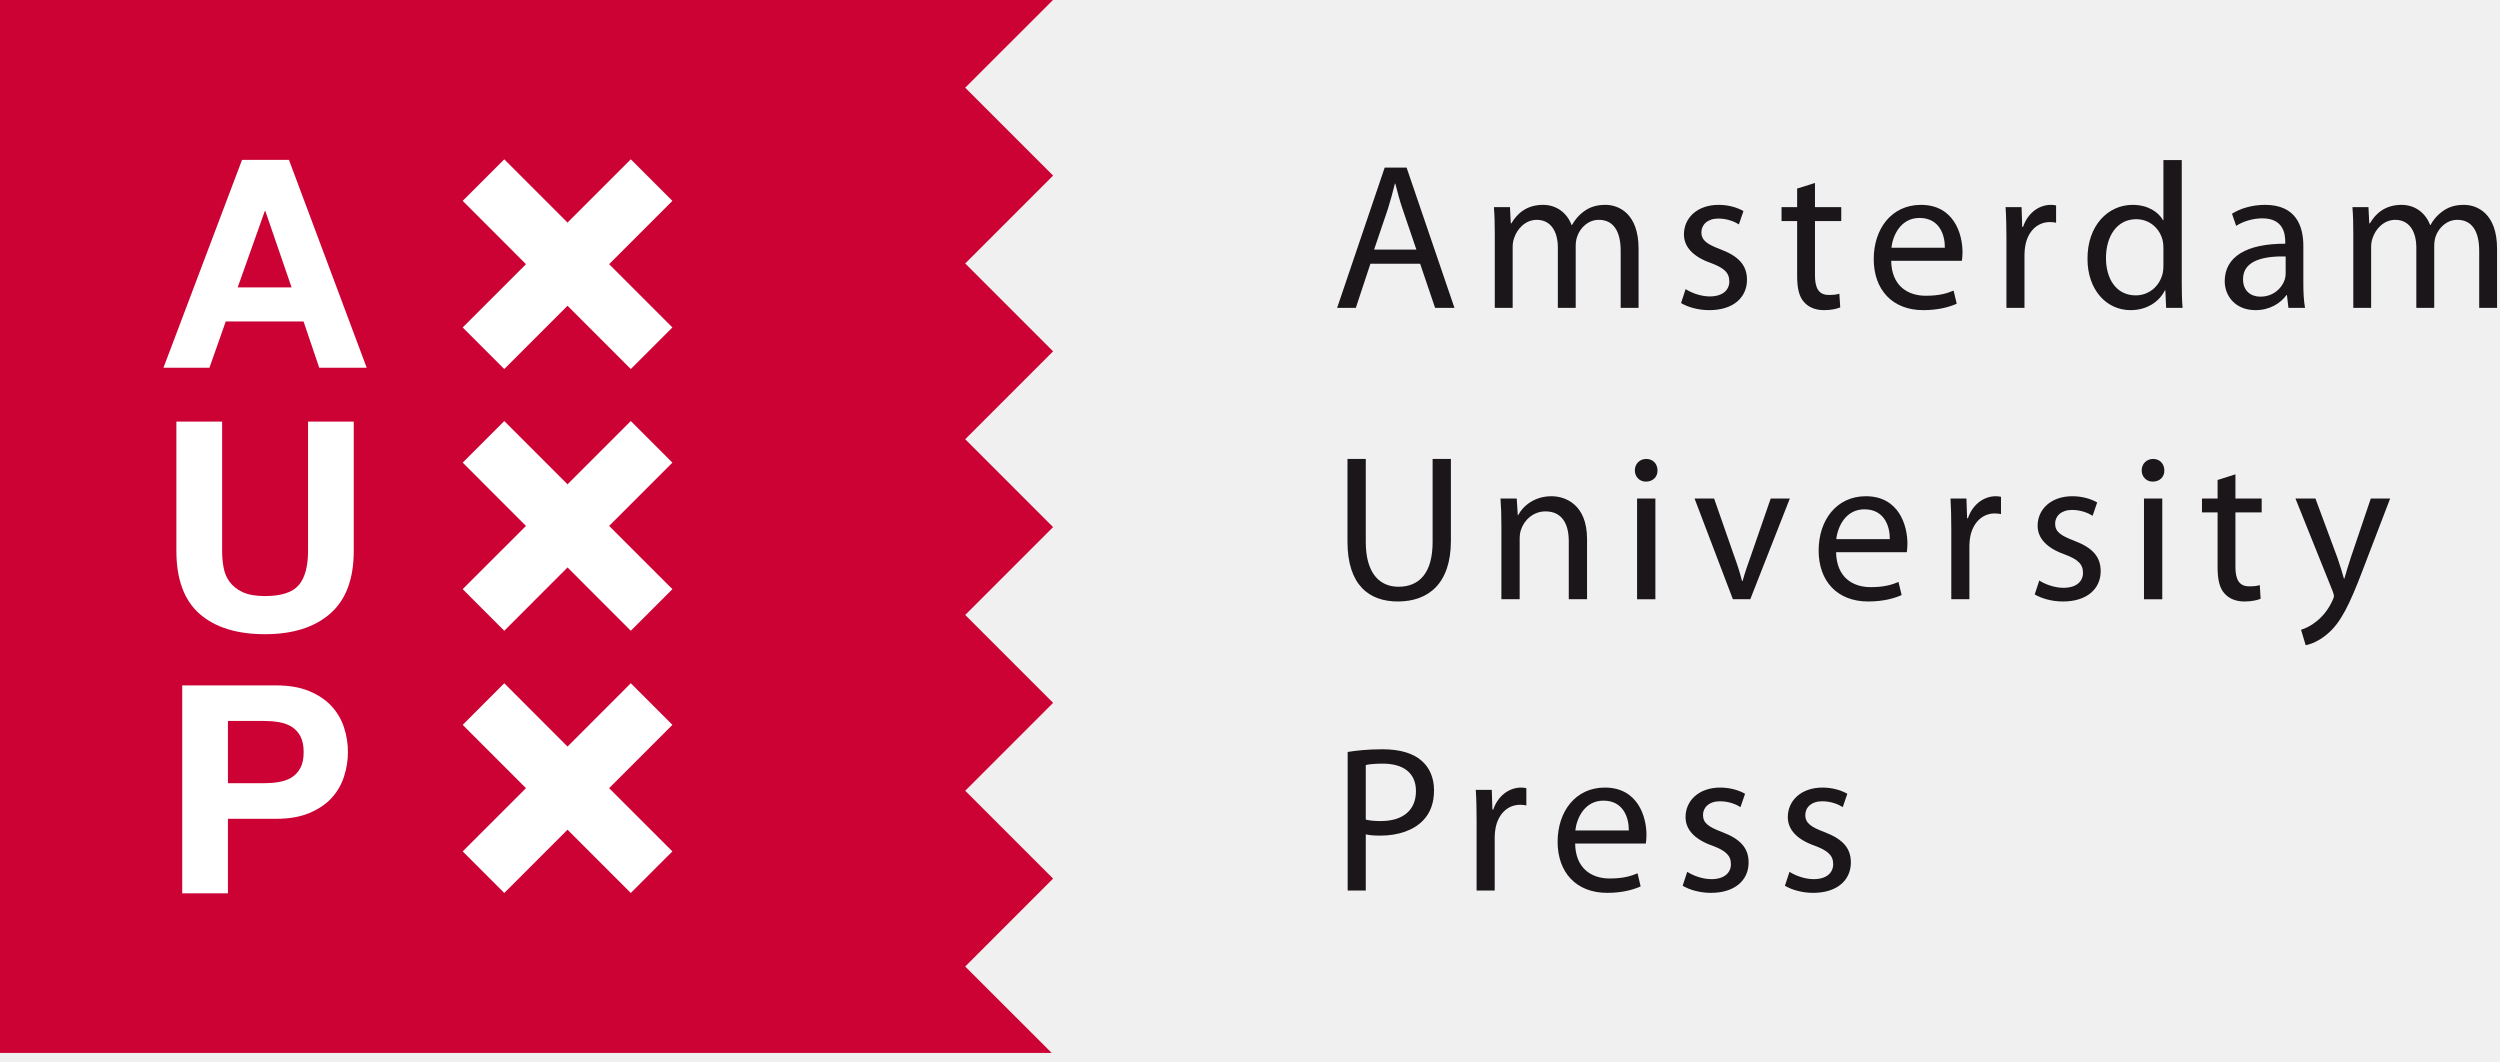
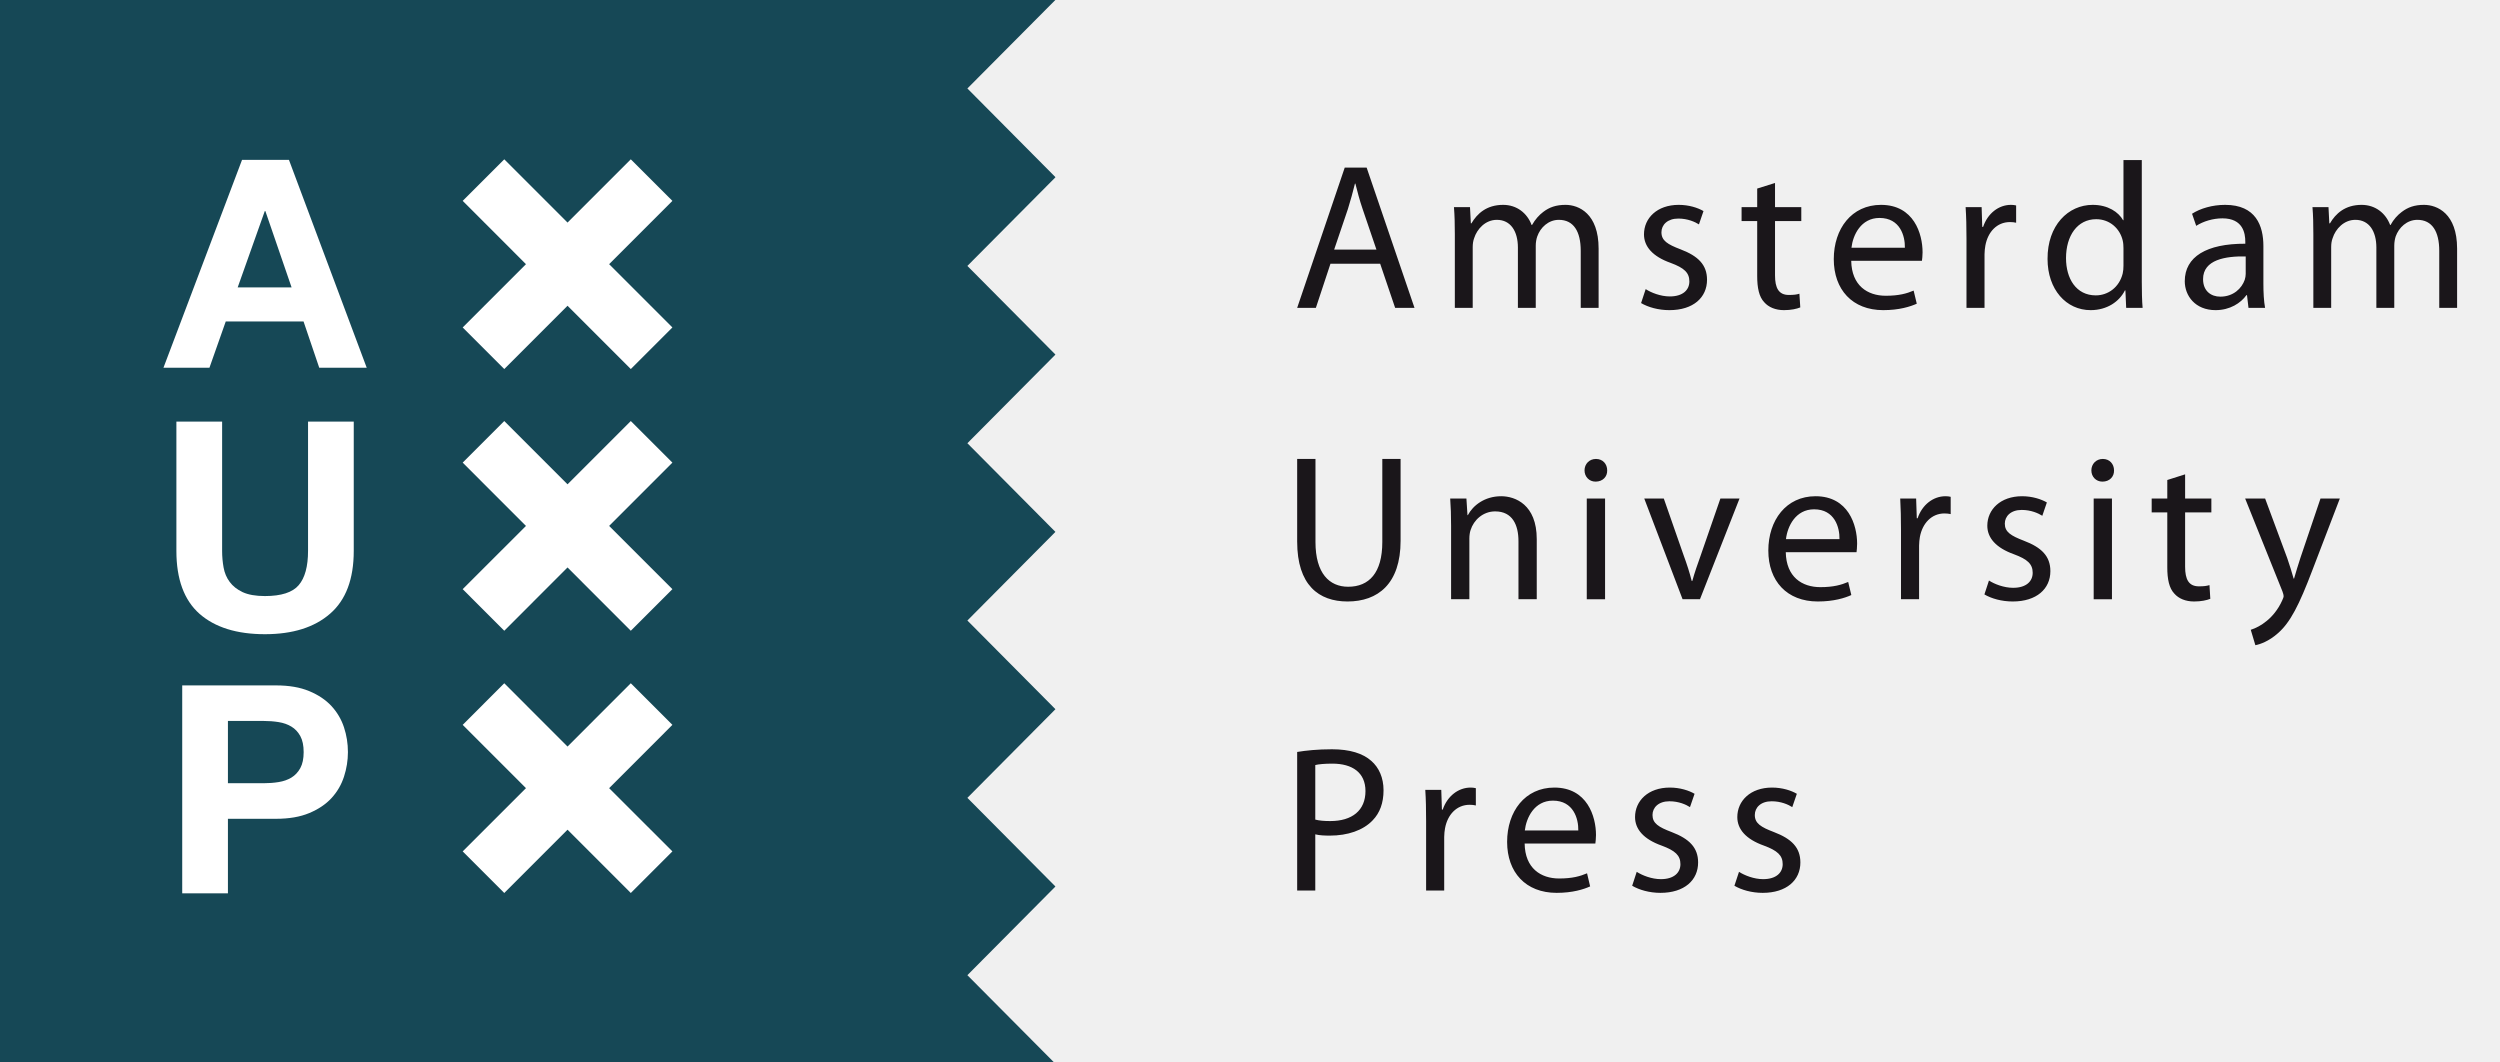
- <svg xmlns="http://www.w3.org/2000/svg" width="100%" height="100%" viewBox="0 0 106 45" version="1.1" xml:space="preserve" style="fill-rule:evenodd;clip-rule:evenodd;stroke-linejoin:round;stroke-miterlimit:1.414;">
-   <path d="M57.141,37.76l0.768,0l0,-2.384c0.177,0.045 0.39,0.054 0.619,0.054c0.75,0 1.412,-0.221 1.817,-0.651c0.3,-0.311 0.458,-0.733 0.458,-1.272c0,-0.53 -0.193,-0.962 -0.519,-1.245c-0.354,-0.317 -0.909,-0.493 -1.668,-0.493c-0.618,0 -1.104,0.053 -1.475,0.114l0,5.877Zm0.768,-5.322c0.132,-0.034 0.39,-0.06 0.724,-0.06c0.848,0 1.404,0.379 1.404,1.164c0,0.821 -0.565,1.271 -1.492,1.271c-0.256,0 -0.467,-0.017 -0.636,-0.062l0,-2.313Zm4.699,5.322l0.767,0l0,-2.276c0,-0.133 0.018,-0.257 0.035,-0.363c0.106,-0.583 0.495,-0.998 1.042,-0.998c0.107,0 0.185,0.009 0.265,0.029l0,-0.733c-0.07,-0.017 -0.134,-0.026 -0.222,-0.026c-0.52,0 -0.989,0.362 -1.182,0.934l-0.035,0l-0.027,-0.838l-0.678,0c0.027,0.399 0.035,0.83 0.035,1.333l0,2.938Zm7.176,-1.994c0.008,-0.079 0.027,-0.203 0.027,-0.361c0,-0.785 -0.37,-2.012 -1.765,-2.012c-1.245,0 -2.003,1.014 -2.003,2.303c0,1.289 0.785,2.161 2.1,2.161c0.682,0 1.146,-0.151 1.42,-0.273l-0.131,-0.556c-0.291,0.124 -0.625,0.22 -1.182,0.22c-0.778,0 -1.449,-0.432 -1.464,-1.482l2.998,0Zm-2.991,-0.555c0.063,-0.539 0.405,-1.264 1.192,-1.264c0.873,0 1.086,0.77 1.076,1.264l-2.268,0Zm4.552,2.345c0.299,0.176 0.732,0.301 1.197,0.301c1.019,0 1.599,-0.538 1.599,-1.288c0,-0.636 -0.38,-1.006 -1.121,-1.289c-0.557,-0.211 -0.813,-0.371 -0.813,-0.724c0,-0.317 0.256,-0.582 0.716,-0.582c0.398,0 0.706,0.14 0.873,0.248l0.195,-0.565c-0.239,-0.14 -0.617,-0.264 -1.05,-0.264c-0.919,0 -1.474,0.563 -1.474,1.251c0,0.513 0.361,0.937 1.129,1.21c0.574,0.212 0.795,0.416 0.795,0.786c0,0.353 -0.264,0.636 -0.83,0.636c-0.389,0 -0.794,-0.161 -1.023,-0.311l-0.193,0.591Zm4.335,0c0.299,0.176 0.732,0.301 1.199,0.301c1.014,0 1.598,-0.538 1.598,-1.288c0,-0.636 -0.379,-1.006 -1.121,-1.289c-0.557,-0.211 -0.811,-0.371 -0.811,-0.724c0,-0.317 0.254,-0.582 0.713,-0.582c0.399,0 0.707,0.14 0.875,0.248l0.194,-0.565c-0.239,-0.14 -0.616,-0.264 -1.051,-0.264c-0.918,0 -1.473,0.563 -1.473,1.251c0,0.513 0.36,0.937 1.129,1.21c0.574,0.212 0.795,0.416 0.795,0.786c0,0.353 -0.264,0.636 -0.83,0.636c-0.387,0 -0.793,-0.161 -1.022,-0.311l-0.195,0.591Z" style="fill:#1a161a;fill-rule:nonzero;" />
-   <path d="M57.133,19.459l0,3.504c0,1.845 0.916,2.54 2.135,2.54c1.289,0 2.25,-0.749 2.25,-2.574l0,-3.47l-0.775,0l0,3.521c0,1.316 -0.565,1.898 -1.448,1.898c-0.796,0 -1.386,-0.566 -1.386,-1.898l0,-3.521l-0.776,0Zm6.526,5.948l0.775,0l0,-2.567c0,-0.134 0.018,-0.267 0.051,-0.363c0.134,-0.432 0.532,-0.794 1.042,-0.794c0.733,0 0.989,0.574 0.989,1.261l0,2.463l0.775,0l0,-2.551c0,-1.464 -0.916,-1.816 -1.507,-1.816c-0.707,0 -1.201,0.397 -1.413,0.801l-0.017,0l-0.045,-0.704l-0.688,0c0.027,0.352 0.038,0.715 0.038,1.156l0,3.114Zm6.529,-4.27l-0.776,0l0,4.271l0.776,0l0,-4.271Zm-0.387,-1.678c-0.281,0 -0.484,0.213 -0.484,0.486c0,0.264 0.194,0.476 0.467,0.476c0.307,0 0.502,-0.212 0.494,-0.476c0,-0.273 -0.187,-0.486 -0.477,-0.486m2.048,1.678l1.625,4.27l0.738,0l1.677,-4.27l-0.811,0l-0.83,2.398c-0.14,0.39 -0.264,0.743 -0.361,1.097l-0.026,0c-0.088,-0.354 -0.202,-0.707 -0.345,-1.095l-0.838,-2.4l-0.829,0Zm9.001,2.276c0.008,-0.079 0.025,-0.203 0.025,-0.362c0,-0.785 -0.369,-2.011 -1.763,-2.011c-1.244,0 -2.002,1.014 -2.002,2.303c0,1.289 0.783,2.16 2.099,2.16c0.68,0 1.147,-0.149 1.42,-0.273l-0.133,-0.555c-0.291,0.124 -0.625,0.22 -1.181,0.22c-0.776,0 -1.447,-0.43 -1.465,-1.482l3,0Zm-2.992,-0.555c0.062,-0.54 0.406,-1.263 1.193,-1.263c0.873,0 1.086,0.768 1.076,1.263l-2.269,0Zm4.877,2.549l0.767,0l0,-2.277c0,-0.132 0.018,-0.256 0.034,-0.362c0.107,-0.581 0.496,-0.998 1.042,-0.998c0.106,0 0.186,0.011 0.264,0.028l0,-0.733c-0.07,-0.016 -0.131,-0.025 -0.219,-0.025c-0.521,0 -0.99,0.36 -1.183,0.934l-0.035,0l-0.028,-0.837l-0.675,0c0.023,0.397 0.033,0.83 0.033,1.332l0,2.938Zm3.537,-0.203c0.299,0.176 0.732,0.299 1.201,0.299c1.014,0 1.596,-0.537 1.596,-1.286c0,-0.637 -0.379,-1.007 -1.121,-1.289c-0.555,-0.213 -0.811,-0.371 -0.811,-0.725c0,-0.317 0.256,-0.582 0.715,-0.582c0.396,0 0.705,0.141 0.875,0.248l0.193,-0.565c-0.24,-0.14 -0.619,-0.264 -1.05,-0.264c-0.918,0 -1.475,0.564 -1.475,1.251c0,0.512 0.363,0.936 1.131,1.21c0.574,0.212 0.793,0.415 0.793,0.786c0,0.354 -0.264,0.636 -0.828,0.636c-0.391,0 -0.795,-0.158 -1.026,-0.309l-0.193,0.59Zm5.408,-4.067l-0.775,0l0,4.271l0.775,0l0,-4.271Zm-0.387,-1.678c-0.283,0 -0.486,0.213 -0.486,0.486c0,0.264 0.193,0.476 0.469,0.476c0.304,0 0.5,-0.212 0.492,-0.476c0,-0.273 -0.188,-0.486 -0.475,-0.486m2.733,0.893l0,0.785l-0.662,0l0,0.59l0.662,0l0,2.331c0,0.503 0.08,0.882 0.299,1.111c0.185,0.211 0.476,0.334 0.837,0.334c0.301,0 0.538,-0.053 0.688,-0.113l-0.035,-0.582c-0.115,0.036 -0.238,0.053 -0.449,0.053c-0.434,0 -0.584,-0.3 -0.584,-0.829l0,-2.305l1.113,0l0,-0.59l-1.113,0l0,-1.025l-0.756,0.24Zm3.301,0.785l1.58,3.934c0.035,0.098 0.052,0.159 0.052,0.203c0,0.045 -0.025,0.106 -0.062,0.187c-0.176,0.396 -0.442,0.695 -0.651,0.862c-0.232,0.195 -0.486,0.32 -0.681,0.38l0.195,0.653c0.195,-0.034 0.574,-0.167 0.951,-0.502c0.532,-0.46 0.909,-1.21 1.465,-2.674l1.166,-3.043l-0.82,0l-0.848,2.506c-0.105,0.307 -0.195,0.633 -0.273,0.89l-0.018,0c-0.07,-0.257 -0.176,-0.591 -0.273,-0.873l-0.936,-2.523l-0.847,0Z" style="fill:#1a161a;fill-rule:nonzero;" />
-   <path d="M60.213,11.181l0.635,1.872l0.821,0l-2.03,-5.948l-0.928,0l-2.017,5.948l0.793,0l0.619,-1.872l2.107,0Zm-1.951,-0.598l0.583,-1.721c0.115,-0.363 0.211,-0.725 0.299,-1.077l0.018,0c0.088,0.344 0.176,0.698 0.31,1.085l0.583,1.713l-1.793,0Zm5.117,2.47l0.758,0l0,-2.577c0,-0.133 0.018,-0.265 0.061,-0.379c0.124,-0.39 0.478,-0.776 0.963,-0.776c0.591,0 0.892,0.494 0.892,1.173l0,2.559l0.757,0l0,-2.639c0,-0.141 0.026,-0.282 0.063,-0.387c0.131,-0.381 0.475,-0.706 0.916,-0.706c0.627,0 0.928,0.494 0.928,1.314l0,2.418l0.758,0l0,-2.514c0,-1.483 -0.838,-1.853 -1.402,-1.853c-0.407,0 -0.689,0.104 -0.946,0.3c-0.175,0.131 -0.341,0.317 -0.475,0.554l-0.018,0c-0.186,-0.501 -0.626,-0.854 -1.207,-0.854c-0.708,0 -1.105,0.377 -1.344,0.784l-0.025,0l-0.036,-0.688l-0.68,0c0.028,0.354 0.037,0.715 0.037,1.157l0,3.114Zm7.897,-0.203c0.299,0.176 0.732,0.3 1.201,0.3c1.015,0 1.595,-0.538 1.595,-1.288c0,-0.636 -0.378,-1.006 -1.119,-1.289c-0.557,-0.212 -0.814,-0.37 -0.814,-0.724c0,-0.317 0.257,-0.582 0.715,-0.582c0.398,0 0.708,0.142 0.875,0.247l0.193,-0.564c-0.238,-0.14 -0.615,-0.264 -1.051,-0.264c-0.917,0 -1.472,0.563 -1.472,1.251c0,0.512 0.361,0.937 1.131,1.21c0.574,0.212 0.793,0.415 0.793,0.786c0,0.352 -0.265,0.636 -0.83,0.636c-0.387,0 -0.795,-0.16 -1.022,-0.311l-0.195,0.592Zm4.923,-4.855l0,0.787l-0.662,0l0,0.591l0.662,0l0,2.33c0,0.503 0.079,0.882 0.299,1.112c0.184,0.211 0.475,0.335 0.838,0.335c0.299,0 0.539,-0.054 0.69,-0.116l-0.037,-0.581c-0.114,0.037 -0.237,0.053 -0.45,0.053c-0.431,0 -0.584,-0.3 -0.584,-0.829l0,-2.304l1.114,0l0,-0.591l-1.114,0l0,-1.024l-0.756,0.237Zm6.985,3.064c0.01,-0.08 0.027,-0.203 0.027,-0.361c0,-0.786 -0.369,-2.012 -1.763,-2.012c-1.245,0 -2.002,1.013 -2.002,2.302c0,1.289 0.785,2.162 2.097,2.162c0.683,0 1.149,-0.151 1.422,-0.273l-0.133,-0.556c-0.289,0.124 -0.624,0.219 -1.181,0.219c-0.776,0 -1.448,-0.431 -1.465,-1.481l2.998,0Zm-2.988,-0.555c0.06,-0.539 0.404,-1.263 1.189,-1.263c0.876,0 1.086,0.768 1.076,1.263l-2.265,0Zm4.877,2.549l0.765,0l0,-2.276c0,-0.133 0.018,-0.258 0.035,-0.363c0.106,-0.583 0.493,-0.998 1.041,-0.998c0.106,0 0.184,0.009 0.264,0.028l0,-0.733c-0.07,-0.017 -0.133,-0.025 -0.221,-0.025c-0.521,0 -0.986,0.362 -1.179,0.934l-0.037,0l-0.026,-0.838l-0.679,0c0.027,0.398 0.037,0.829 0.037,1.333l0,2.938Zm6.656,-6.265l0,2.549l-0.016,0c-0.193,-0.342 -0.636,-0.651 -1.289,-0.651c-1.041,0 -1.922,0.872 -1.914,2.293c0,1.298 0.791,2.171 1.826,2.171c0.696,0 1.217,-0.361 1.455,-0.838l0.02,0l0.033,0.741l0.697,0c-0.027,-0.291 -0.035,-0.724 -0.035,-1.103l0,-5.162l-0.777,0Zm0,4.472c0,0.124 -0.008,0.23 -0.033,0.337c-0.143,0.582 -0.619,0.927 -1.141,0.927c-0.836,0 -1.262,-0.716 -1.262,-1.579c0,-0.946 0.477,-1.651 1.28,-1.651c0.584,0 1.007,0.405 1.123,0.9c0.025,0.096 0.033,0.228 0.033,0.325l0,0.741Zm5.933,-0.826c0,-0.858 -0.316,-1.748 -1.623,-1.748c-0.537,0 -1.048,0.149 -1.402,0.377l0.176,0.513c0.301,-0.194 0.715,-0.318 1.113,-0.318c0.873,0 0.969,0.636 0.969,0.988l0,0.088c-1.649,-0.007 -2.567,0.556 -2.567,1.59c0,0.616 0.442,1.226 1.307,1.226c0.61,0 1.067,-0.3 1.307,-0.635l0.025,0l0.063,0.538l0.703,0c-0.053,-0.291 -0.071,-0.653 -0.071,-1.024l0,-1.595Zm-0.75,1.18c0,0.081 -0.017,0.169 -0.041,0.248c-0.125,0.362 -0.478,0.716 -1.035,0.716c-0.396,0 -0.732,-0.239 -0.732,-0.742c0,-0.831 0.963,-0.98 1.808,-0.963l0,0.741Zm2.868,1.439l0.756,0l0,-2.577c0,-0.133 0.017,-0.265 0.062,-0.379c0.123,-0.39 0.477,-0.776 0.963,-0.776c0.592,0 0.891,0.494 0.891,1.173l0,2.559l0.759,0l0,-2.639c0,-0.141 0.026,-0.282 0.059,-0.387c0.135,-0.381 0.478,-0.706 0.92,-0.706c0.627,0 0.928,0.494 0.928,1.314l0,2.418l0.757,0l0,-2.514c0,-1.483 -0.838,-1.853 -1.404,-1.853c-0.404,0 -0.685,0.104 -0.943,0.3c-0.176,0.131 -0.346,0.317 -0.475,0.554l-0.017,0c-0.188,-0.501 -0.627,-0.854 -1.211,-0.854c-0.705,0 -1.104,0.377 -1.34,0.784l-0.028,0l-0.035,-0.688l-0.679,0c0.029,0.354 0.037,0.715 0.037,1.157l0,3.114Z" style="fill:#1a161a;fill-rule:nonzero;" />
-   <path d="M40.925,40.98l3.721,-3.723l0,-0.009l-3.721,-3.721l3.721,-3.721l0,-0.01l-3.721,-3.722l3.721,-3.721l0,-0.008l-3.721,-3.722l3.721,-3.721l0,-0.01l-3.721,-3.721l3.721,-3.72l0,-0.012l-3.721,-3.721l3.721,-3.718l-44.646,0l0,44.644l44.591,0l-3.666,-3.664Z" style="fill:#cb0233;fill-rule:nonzero;" />
-   <path d="M21.381,15.648l-1.763,-1.764l2.683,-2.683l-2.683,-2.684l1.763,-1.762l2.682,2.682l2.683,-2.682l1.764,1.762l-2.683,2.684l2.683,2.683l-1.764,1.764l-2.683,-2.684l-2.682,2.684Z" style="fill:#fff;fill-rule:nonzero;" />
-   <path d="M21.381,26.744l-1.763,-1.764l2.683,-2.681l-2.683,-2.684l1.763,-1.763l2.682,2.683l2.683,-2.683l1.764,1.763l-2.683,2.684l2.683,2.681l-1.764,1.764l-2.683,-2.684l-2.682,2.684Z" style="fill:#fff;fill-rule:nonzero;" />
-   <path d="M21.381,37.863l-1.763,-1.764l2.683,-2.681l-2.683,-2.684l1.763,-1.764l2.682,2.684l2.683,-2.684l1.764,1.764l-2.683,2.684l2.683,2.681l-1.764,1.764l-2.683,-2.684l-2.682,2.684Z" style="fill:#fff;fill-rule:nonzero;" />
-   <path d="M12.363,12.185l-1.112,-3.236l-0.024,0l-1.149,3.236l2.285,0Zm-0.112,-5.408l3.298,8.816l-2.013,0l-0.666,-1.963l-3.298,0l-0.692,1.963l-1.95,0l3.333,-8.816l1.988,0Z" style="fill:#fff;fill-rule:nonzero;" />
-   <path d="M13.998,26.019c-0.666,0.582 -1.587,0.871 -2.765,0.871c-1.194,0 -2.117,-0.289 -2.772,-0.863c-0.654,-0.578 -0.982,-1.467 -0.982,-2.668l0,-5.483l1.939,0l0,5.483c0,0.238 0.02,0.472 0.062,0.703c0.041,0.23 0.128,0.436 0.259,0.611c0.131,0.178 0.314,0.323 0.549,0.434c0.236,0.109 0.55,0.166 0.945,0.166c0.691,0 1.17,-0.154 1.433,-0.463c0.263,-0.309 0.395,-0.793 0.395,-1.451l0,-5.483l1.938,0l0,5.483c0,1.193 -0.333,2.08 -1.001,2.66" style="fill:#fff;fill-rule:nonzero;" />
-   <path d="M11.171,33.209c0.222,0 0.437,-0.016 0.642,-0.049c0.206,-0.033 0.387,-0.096 0.544,-0.191c0.155,-0.094 0.281,-0.229 0.376,-0.401c0.095,-0.174 0.142,-0.4 0.142,-0.679c0,-0.28 -0.047,-0.506 -0.142,-0.68c-0.095,-0.172 -0.221,-0.307 -0.376,-0.4c-0.157,-0.096 -0.338,-0.159 -0.544,-0.192c-0.205,-0.033 -0.42,-0.049 -0.642,-0.049l-1.507,0l0,2.641l1.507,0Zm0.531,-4.148c0.551,0 1.021,0.08 1.408,0.242c0.386,0.16 0.701,0.371 0.945,0.634c0.242,0.264 0.419,0.565 0.53,0.901c0.111,0.338 0.167,0.687 0.167,1.051c0,0.353 -0.056,0.701 -0.167,1.043c-0.111,0.341 -0.288,0.644 -0.53,0.908c-0.244,0.264 -0.559,0.474 -0.945,0.635c-0.387,0.162 -0.857,0.242 -1.408,0.242l-2.038,0l0,3.16l-1.938,0l0,-8.816l3.976,0Z" style="fill:#fff;fill-rule:nonzero;" />
+ <svg xmlns="http://www.w3.org/2000/svg" width="100%" height="100%" viewBox="0 0 106 45" version="1.1" xml:space="preserve" style="fill-rule:evenodd;clip-rule:evenodd;stroke-linejoin:round;stroke-miterlimit:1.414;" id="svg10">
+   <defs id="defs10" />
+   <path d="m 55,37.76 h 0.768 v -2.384 c 0.177,0.045 0.39,0.054 0.619,0.054 0.75,0 1.412,-0.221 1.817,-0.651 0.3,-0.311 0.458,-0.733 0.458,-1.272 0,-0.53 -0.193,-0.962 -0.519,-1.245 -0.354,-0.317 -0.909,-0.493 -1.668,-0.493 -0.618,0 -1.104,0.053 -1.475,0.114 z m 0.768,-5.322 c 0.132,-0.034 0.39,-0.06 0.724,-0.06 0.848,0 1.404,0.379 1.404,1.164 0,0.821 -0.565,1.271 -1.492,1.271 -0.256,0 -0.467,-0.017 -0.636,-0.062 z m 4.699,5.322 h 0.767 v -2.276 c 0,-0.133 0.018,-0.257 0.035,-0.363 0.106,-0.583 0.495,-0.998 1.042,-0.998 0.107,0 0.185,0.009 0.265,0.029 v -0.733 c -0.07,-0.017 -0.134,-0.026 -0.222,-0.026 -0.52,0 -0.989,0.362 -1.182,0.934 H 61.137 L 61.11,33.489 h -0.678 c 0.027,0.399 0.035,0.83 0.035,1.333 z m 7.176,-1.994 c 0.008,-0.079 0.027,-0.203 0.027,-0.361 0,-0.785 -0.37,-2.012 -1.765,-2.012 -1.245,0 -2.003,1.014 -2.003,2.303 0,1.289 0.785,2.161 2.1,2.161 0.682,0 1.146,-0.151 1.42,-0.273 l -0.131,-0.556 c -0.291,0.124 -0.625,0.22 -1.182,0.22 -0.778,0 -1.449,-0.432 -1.464,-1.482 z m -2.991,-0.555 c 0.063,-0.539 0.405,-1.264 1.192,-1.264 0.873,0 1.086,0.77 1.076,1.264 z m 4.552,2.345 c 0.299,0.176 0.732,0.301 1.197,0.301 1.019,0 1.599,-0.538 1.599,-1.288 0,-0.636 -0.38,-1.006 -1.121,-1.289 -0.557,-0.211 -0.813,-0.371 -0.813,-0.724 0,-0.317 0.256,-0.582 0.716,-0.582 0.398,0 0.706,0.14 0.873,0.248 l 0.195,-0.565 c -0.239,-0.14 -0.617,-0.264 -1.05,-0.264 -0.919,0 -1.474,0.563 -1.474,1.251 0,0.513 0.361,0.937 1.129,1.21 0.574,0.212 0.795,0.416 0.795,0.786 0,0.353 -0.264,0.636 -0.83,0.636 -0.389,0 -0.794,-0.161 -1.023,-0.311 z m 4.335,0 c 0.299,0.176 0.732,0.301 1.199,0.301 1.014,0 1.598,-0.538 1.598,-1.288 0,-0.636 -0.379,-1.006 -1.121,-1.289 -0.557,-0.211 -0.811,-0.371 -0.811,-0.724 0,-0.317 0.254,-0.582 0.713,-0.582 0.399,0 0.707,0.14 0.875,0.248 l 0.194,-0.565 c -0.239,-0.14 -0.616,-0.264 -1.051,-0.264 -0.918,0 -1.473,0.563 -1.473,1.251 0,0.513 0.36,0.937 1.129,1.21 0.574,0.212 0.795,0.416 0.795,0.786 0,0.353 -0.264,0.636 -0.83,0.636 -0.387,0 -0.793,-0.161 -1.022,-0.311 z" style="fill:#1a161a;fill-rule:nonzero" id="path1" />
+   <path d="m 55,19.459 v 3.504 c 0,1.845 0.916,2.54 2.135,2.54 1.289,0 2.25,-0.749 2.25,-2.574 v -3.47 H 58.61 v 3.521 c 0,1.316 -0.565,1.898 -1.448,1.898 -0.796,0 -1.386,-0.566 -1.386,-1.898 v -3.521 z m 6.526,5.948 h 0.775 V 22.84 c 0,-0.134 0.018,-0.267 0.051,-0.363 0.134,-0.432 0.532,-0.794 1.042,-0.794 0.733,0 0.989,0.574 0.989,1.261 v 2.463 h 0.775 v -2.551 c 0,-1.464 -0.916,-1.816 -1.507,-1.816 -0.707,0 -1.201,0.397 -1.413,0.801 h -0.017 l -0.045,-0.704 h -0.688 c 0.027,0.352 0.038,0.715 0.038,1.156 z m 6.529,-4.27 h -0.776 v 4.271 h 0.776 z m -0.387,-1.678 c -0.281,0 -0.484,0.213 -0.484,0.486 0,0.264 0.194,0.476 0.467,0.476 0.307,0 0.502,-0.212 0.494,-0.476 0,-0.273 -0.187,-0.486 -0.477,-0.486 m 2.048,1.678 1.625,4.27 h 0.738 l 1.677,-4.27 h -0.811 l -0.83,2.398 c -0.14,0.39 -0.264,0.743 -0.361,1.097 H 71.728 C 71.64,24.278 71.526,23.925 71.383,23.537 l -0.838,-2.4 z m 9.001,2.276 c 0.008,-0.079 0.025,-0.203 0.025,-0.362 0,-0.785 -0.369,-2.011 -1.763,-2.011 -1.244,0 -2.002,1.014 -2.002,2.303 0,1.289 0.783,2.16 2.099,2.16 0.68,0 1.147,-0.149 1.42,-0.273 l -0.133,-0.555 c -0.291,0.124 -0.625,0.22 -1.181,0.22 -0.776,0 -1.447,-0.43 -1.465,-1.482 z m -2.992,-0.555 c 0.062,-0.54 0.406,-1.263 1.193,-1.263 0.873,0 1.086,0.768 1.076,1.263 z m 4.877,2.549 h 0.767 V 23.13 c 0,-0.132 0.018,-0.256 0.034,-0.362 0.107,-0.581 0.496,-0.998 1.042,-0.998 0.106,0 0.186,0.011 0.264,0.028 v -0.733 c -0.07,-0.016 -0.131,-0.025 -0.219,-0.025 -0.521,0 -0.99,0.36 -1.183,0.934 h -0.035 l -0.028,-0.837 h -0.675 c 0.023,0.397 0.033,0.83 0.033,1.332 z m 3.537,-0.203 c 0.299,0.176 0.732,0.299 1.201,0.299 1.014,0 1.596,-0.537 1.596,-1.286 0,-0.637 -0.379,-1.007 -1.121,-1.289 -0.555,-0.213 -0.811,-0.371 -0.811,-0.725 0,-0.317 0.256,-0.582 0.715,-0.582 0.396,0 0.705,0.141 0.875,0.248 l 0.193,-0.565 c -0.24,-0.14 -0.619,-0.264 -1.05,-0.264 -0.918,0 -1.475,0.564 -1.475,1.251 0,0.512 0.363,0.936 1.131,1.21 0.574,0.212 0.793,0.415 0.793,0.786 0,0.354 -0.264,0.636 -0.828,0.636 -0.391,0 -0.795,-0.158 -1.026,-0.309 z m 5.408,-4.067 h -0.775 v 4.271 h 0.775 z M 89.16,19.459 c -0.283,0 -0.486,0.213 -0.486,0.486 0,0.264 0.193,0.476 0.469,0.476 0.304,0 0.5,-0.212 0.492,-0.476 0,-0.273 -0.188,-0.486 -0.475,-0.486 m 2.733,0.893 v 0.785 h -0.662 v 0.59 h 0.662 v 2.331 c 0,0.503 0.08,0.882 0.299,1.111 0.185,0.211 0.476,0.334 0.837,0.334 0.301,0 0.538,-0.053 0.688,-0.113 l -0.035,-0.582 c -0.115,0.036 -0.238,0.053 -0.449,0.053 -0.434,0 -0.584,-0.3 -0.584,-0.829 v -2.305 h 1.113 v -0.59 h -1.113 v -1.025 z m 3.301,0.785 1.58,3.934 c 0.035,0.098 0.052,0.159 0.052,0.203 0,0.045 -0.025,0.106 -0.062,0.187 -0.176,0.396 -0.442,0.695 -0.651,0.862 -0.232,0.195 -0.486,0.32 -0.681,0.38 l 0.195,0.653 c 0.195,-0.034 0.574,-0.167 0.951,-0.502 0.532,-0.46 0.909,-1.21 1.465,-2.674 l 1.166,-3.043 h -0.82 l -0.848,2.506 c -0.105,0.307 -0.195,0.633 -0.273,0.89 H 97.25 C 97.18,24.276 97.074,23.942 96.977,23.66 l -0.936,-2.523 z" style="fill:#1a161a;fill-rule:nonzero" id="path2" />
+   <path d="m 58.519,11.181 0.635,1.872 h 0.821 L 57.945,7.105 H 57.017 L 55,13.053 h 0.793 l 0.619,-1.872 z M 56.568,10.583 57.151,8.862 C 57.266,8.499 57.362,8.137 57.45,7.785 h 0.018 c 0.088,0.344 0.176,0.698 0.31,1.085 l 0.583,1.713 z m 5.117,2.47 h 0.758 v -2.577 c 0,-0.133 0.018,-0.265 0.061,-0.379 0.124,-0.39 0.478,-0.776 0.963,-0.776 0.591,0 0.892,0.494 0.892,1.173 v 2.559 h 0.757 v -2.639 c 0,-0.141 0.026,-0.282 0.063,-0.387 0.131,-0.381 0.475,-0.706 0.916,-0.706 0.627,0 0.928,0.494 0.928,1.314 v 2.418 h 0.758 v -2.514 c 0,-1.483 -0.838,-1.853 -1.402,-1.853 -0.407,0 -0.689,0.104 -0.946,0.3 -0.175,0.131 -0.341,0.317 -0.475,0.554 H 64.94 C 64.754,9.039 64.314,8.686 63.733,8.686 c -0.708,0 -1.105,0.377 -1.344,0.784 H 62.364 L 62.328,8.782 h -0.68 c 0.028,0.354 0.037,0.715 0.037,1.157 z m 7.897,-0.203 c 0.299,0.176 0.732,0.3 1.201,0.3 1.015,0 1.595,-0.538 1.595,-1.288 0,-0.636 -0.378,-1.006 -1.119,-1.289 -0.557,-0.212 -0.814,-0.37 -0.814,-0.724 0,-0.317 0.257,-0.582 0.715,-0.582 0.398,0 0.708,0.142 0.875,0.247 L 72.228,8.95 C 71.99,8.81 71.613,8.686 71.177,8.686 c -0.917,0 -1.472,0.563 -1.472,1.251 0,0.512 0.361,0.937 1.131,1.21 0.574,0.212 0.793,0.415 0.793,0.786 0,0.352 -0.265,0.636 -0.83,0.636 -0.387,0 -0.795,-0.16 -1.022,-0.311 z m 4.923,-4.855 v 0.787 h -0.662 v 0.591 h 0.662 v 2.33 c 0,0.503 0.079,0.882 0.299,1.112 0.184,0.211 0.475,0.335 0.838,0.335 0.299,0 0.539,-0.054 0.69,-0.116 l -0.037,-0.581 c -0.114,0.037 -0.237,0.053 -0.45,0.053 -0.431,0 -0.584,-0.3 -0.584,-0.829 V 9.373 h 1.114 V 8.782 H 75.261 V 7.758 Z m 6.985,3.064 c 0.01,-0.08 0.027,-0.203 0.027,-0.361 0,-0.786 -0.369,-2.012 -1.763,-2.012 -1.245,0 -2.002,1.013 -2.002,2.302 0,1.289 0.785,2.162 2.097,2.162 0.683,0 1.149,-0.151 1.422,-0.273 l -0.133,-0.556 c -0.289,0.124 -0.624,0.219 -1.181,0.219 -0.776,0 -1.448,-0.431 -1.465,-1.481 z m -2.988,-0.555 c 0.06,-0.539 0.404,-1.263 1.189,-1.263 0.876,0 1.086,0.768 1.076,1.263 z m 4.877,2.549 h 0.765 v -2.276 c 0,-0.133 0.018,-0.258 0.035,-0.363 0.106,-0.583 0.493,-0.998 1.041,-0.998 0.106,0 0.184,0.009 0.264,0.028 V 8.711 c -0.07,-0.017 -0.133,-0.025 -0.221,-0.025 -0.521,0 -0.986,0.362 -1.179,0.934 H 84.047 L 84.021,8.782 h -0.679 c 0.027,0.398 0.037,0.829 0.037,1.333 z M 90.035,6.788 V 9.337 H 90.019 C 89.826,8.995 89.383,8.686 88.73,8.686 c -1.041,0 -1.922,0.872 -1.914,2.293 0,1.298 0.791,2.171 1.826,2.171 0.696,0 1.217,-0.361 1.455,-0.838 h 0.02 l 0.033,0.741 h 0.697 C 90.82,12.762 90.812,12.329 90.812,11.95 V 6.788 Z m 0,4.472 c 0,0.124 -0.008,0.23 -0.033,0.337 -0.143,0.582 -0.619,0.927 -1.141,0.927 -0.836,0 -1.262,-0.716 -1.262,-1.579 0,-0.946 0.477,-1.651 1.28,-1.651 0.584,0 1.007,0.405 1.123,0.9 0.025,0.096 0.033,0.228 0.033,0.325 z m 5.933,-0.826 c 0,-0.858 -0.316,-1.748 -1.623,-1.748 -0.537,0 -1.048,0.149 -1.402,0.377 l 0.176,0.513 c 0.301,-0.194 0.715,-0.318 1.113,-0.318 0.873,0 0.969,0.636 0.969,0.988 v 0.088 c -1.649,-0.007 -2.567,0.556 -2.567,1.59 0,0.616 0.442,1.226 1.307,1.226 0.61,0 1.067,-0.3 1.307,-0.635 h 0.025 l 0.063,0.538 h 0.703 C 95.986,12.762 95.968,12.4 95.968,12.029 Z m -0.75,1.18 c 0,0.081 -0.017,0.169 -0.041,0.248 -0.125,0.362 -0.478,0.716 -1.035,0.716 -0.396,0 -0.732,-0.239 -0.732,-0.742 0,-0.831 0.963,-0.98 1.808,-0.963 z m 2.868,1.439 h 0.756 v -2.577 c 0,-0.133 0.017,-0.265 0.062,-0.379 0.123,-0.39 0.477,-0.776 0.963,-0.776 0.592,0 0.891,0.494 0.891,1.173 v 2.559 h 0.759 v -2.639 c 0,-0.141 0.026,-0.282 0.059,-0.387 0.135,-0.381 0.478,-0.706 0.92,-0.706 0.627,0 0.928,0.494 0.928,1.314 v 2.418 h 0.757 v -2.514 c 0,-1.483 -0.838,-1.853 -1.404,-1.853 -0.404,0 -0.685,0.104 -0.943,0.3 -0.176,0.131 -0.346,0.317 -0.475,0.554 h -0.017 c -0.188,-0.501 -0.627,-0.854 -1.211,-0.854 -0.705,0 -1.104,0.377 -1.34,0.784 H 98.763 L 98.728,8.782 h -0.679 c 0.029,0.354 0.037,0.715 0.037,1.157 z" style="fill:#1a161a;fill-rule:nonzero" id="path3" />
+   <path d="m 41.017,41.348 3.729,-3.756 v -0.009 l -3.729,-3.754 3.729,-3.754 v -0.01 l -3.729,-3.755 3.729,-3.754 v -0.008 l -3.729,-3.755 3.729,-3.754 v -0.01 l -3.729,-3.754 3.729,-3.753 V 7.506 L 41.017,3.751 44.746,0 H 0 v 45.045 h 44.691 z" style="fill:#164856;fill-rule:nonzero;stroke-width:1.006" id="path4" />
+   <path d="M21.381,15.648l-1.763,-1.764l2.683,-2.683l-2.683,-2.684l1.763,-1.762l2.682,2.682l2.683,-2.682l1.764,1.762l-2.683,2.684l2.683,2.683l-1.764,1.764l-2.683,-2.684l-2.682,2.684Z" style="fill:#fff;fill-rule:nonzero;" id="path5" />
+   <path d="M21.381,26.744l-1.763,-1.764l2.683,-2.681l-2.683,-2.684l1.763,-1.763l2.682,2.683l2.683,-2.683l1.764,1.763l-2.683,2.684l2.683,2.681l-1.764,1.764l-2.683,-2.684l-2.682,2.684Z" style="fill:#fff;fill-rule:nonzero;" id="path6" />
+   <path d="M21.381,37.863l-1.763,-1.764l2.683,-2.681l-2.683,-2.684l1.763,-1.764l2.682,2.684l2.683,-2.684l1.764,1.764l-2.683,2.684l2.683,2.681l-1.764,1.764l-2.683,-2.684l-2.682,2.684Z" style="fill:#fff;fill-rule:nonzero;" id="path7" />
+   <path d="M12.363,12.185l-1.112,-3.236l-0.024,0l-1.149,3.236l2.285,0Zm-0.112,-5.408l3.298,8.816l-2.013,0l-0.666,-1.963l-3.298,0l-0.692,1.963l-1.95,0l3.333,-8.816l1.988,0Z" style="fill:#fff;fill-rule:nonzero;" id="path8" />
+   <path d="M13.998,26.019c-0.666,0.582 -1.587,0.871 -2.765,0.871c-1.194,0 -2.117,-0.289 -2.772,-0.863c-0.654,-0.578 -0.982,-1.467 -0.982,-2.668l0,-5.483l1.939,0l0,5.483c0,0.238 0.02,0.472 0.062,0.703c0.041,0.23 0.128,0.436 0.259,0.611c0.131,0.178 0.314,0.323 0.549,0.434c0.236,0.109 0.55,0.166 0.945,0.166c0.691,0 1.17,-0.154 1.433,-0.463c0.263,-0.309 0.395,-0.793 0.395,-1.451l0,-5.483l1.938,0l0,5.483c0,1.193 -0.333,2.08 -1.001,2.66" style="fill:#fff;fill-rule:nonzero;" id="path9" />
+   <path d="M11.171,33.209c0.222,0 0.437,-0.016 0.642,-0.049c0.206,-0.033 0.387,-0.096 0.544,-0.191c0.155,-0.094 0.281,-0.229 0.376,-0.401c0.095,-0.174 0.142,-0.4 0.142,-0.679c0,-0.28 -0.047,-0.506 -0.142,-0.68c-0.095,-0.172 -0.221,-0.307 -0.376,-0.4c-0.157,-0.096 -0.338,-0.159 -0.544,-0.192c-0.205,-0.033 -0.42,-0.049 -0.642,-0.049l-1.507,0l0,2.641l1.507,0Zm0.531,-4.148c0.551,0 1.021,0.08 1.408,0.242c0.386,0.16 0.701,0.371 0.945,0.634c0.242,0.264 0.419,0.565 0.53,0.901c0.111,0.338 0.167,0.687 0.167,1.051c0,0.353 -0.056,0.701 -0.167,1.043c-0.111,0.341 -0.288,0.644 -0.53,0.908c-0.244,0.264 -0.559,0.474 -0.945,0.635c-0.387,0.162 -0.857,0.242 -1.408,0.242l-2.038,0l0,3.16l-1.938,0l0,-8.816l3.976,0Z" style="fill:#fff;fill-rule:nonzero;" id="path10" />
</svg>
